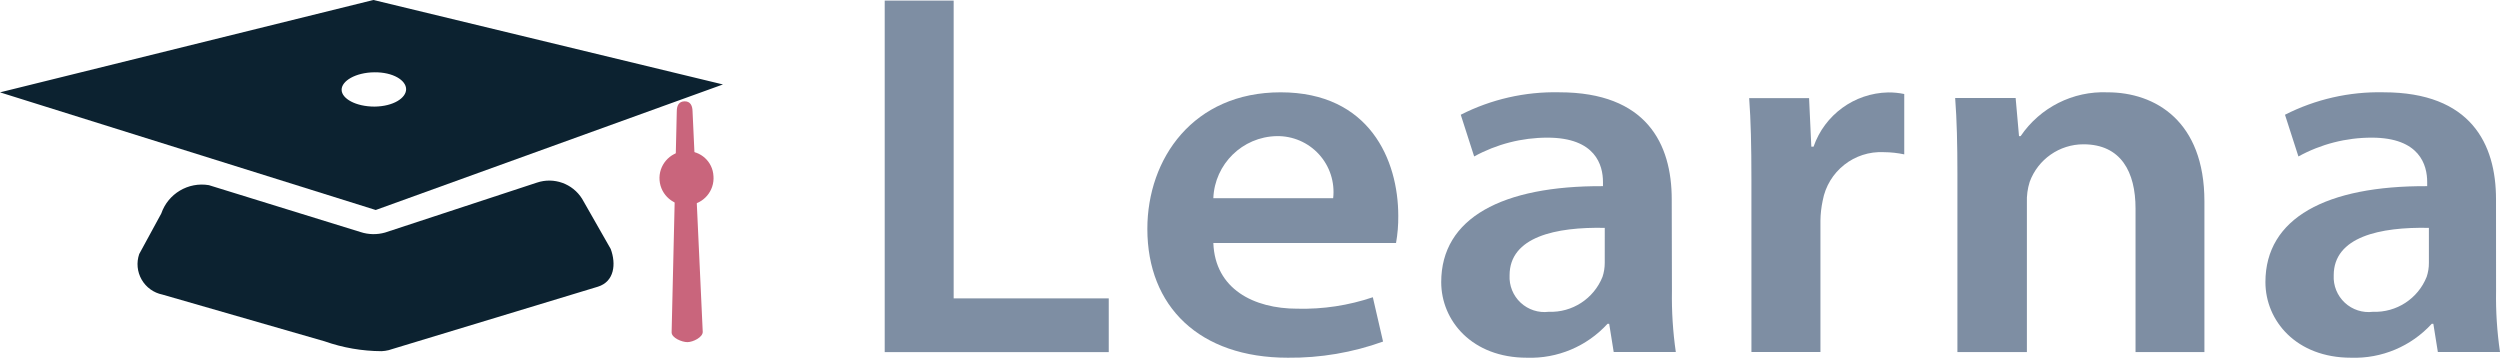
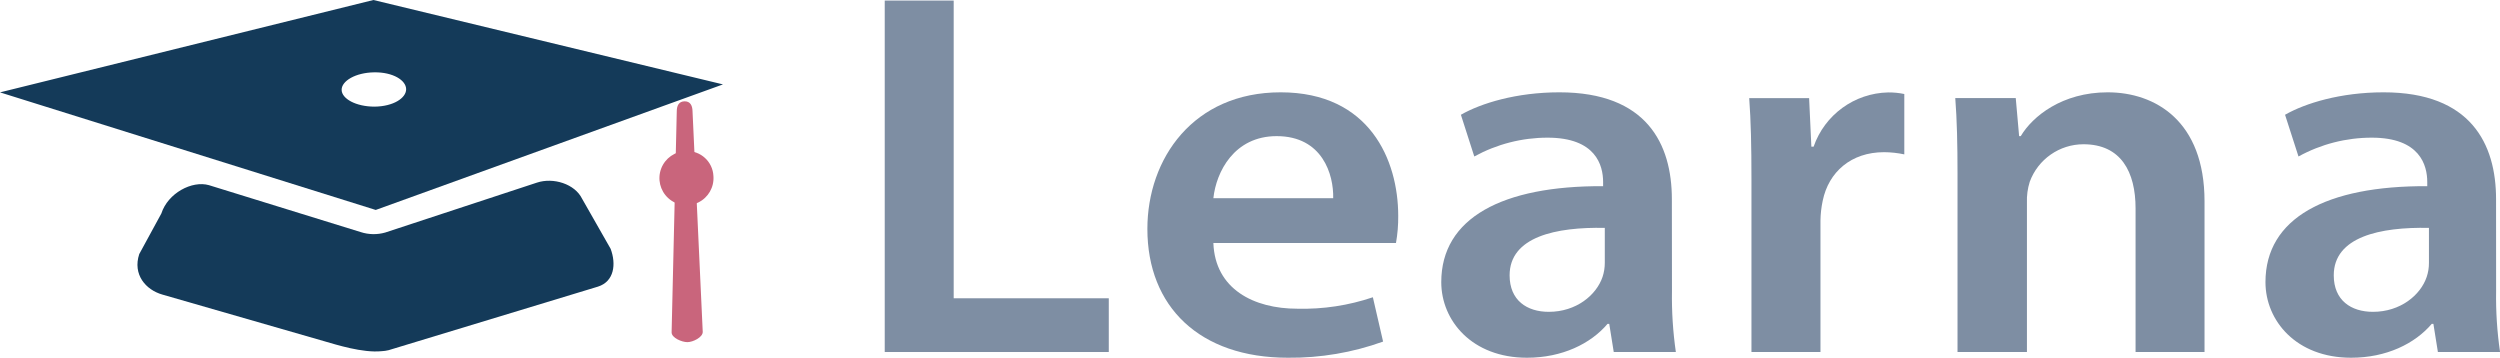
- <svg xmlns="http://www.w3.org/2000/svg" width="136" height="19.461" viewBox="0 0 136 19.461">
-   <g id="Group_2" data-name="Group 2" transform="translate(-59.041 -436.901)">
-     <path id="Path_1" data-name="Path 1" d="M133.267,504.365l-1.552-2.722a2.106,2.106,0,0,0-2.453-.879L121,503.481a2.285,2.285,0,0,1-1.332-.025l-8.256-2.553a2.334,2.334,0,0,0-2.589,1.543l-1.2,2.205a1.689,1.689,0,0,0,1.263,2.205l8.821,2.542a9.472,9.472,0,0,0,3.1.537,2,2,0,0,0,.389-.056h0a1.557,1.557,0,0,0,.172-.053l11.212-3.4c.887-.278,1-1.229.69-2.058" transform="translate(-41.009 -53.93)" fill="#0c2230" />
-     <path id="Path_2" data-name="Path 2" d="M79.355,436.9l-20.314,5.025,20.439,6.4,18.89-6.83Zm.064,5.8c-1.021,0-1.788-.431-1.794-.912s.751-.94,1.774-.954,1.73.434,1.735.915-.693.94-1.716.951" fill="#0c2230" />
-     <path id="Path_3" data-name="Path 3" d="M297.652,485.186c0,.295-.534.556-.834.556s-.856-.231-.859-.528l.281-12.03c0-.3.108-.537.423-.542s.428.236.434.534Z" transform="translate(-200.382 -30.229)" fill="#c9657c" />
-     <path id="Path_4" data-name="Path 4" d="M294.6,491.553a1.471,1.471,0,1,1-1.583-1.35c.034,0,.067,0,.1,0a1.421,1.421,0,0,1,1.482,1.354" transform="translate(-196.746 -45.077)" fill="#c9657c" />
-     <path id="Path_5" data-name="Path 5" d="M371.137,437.1h3.751v16.2h8.437v2.923H371.137Z" transform="translate(-263.968 -0.167)" fill="#7e8ea3" />
-     <path id="Path_6" data-name="Path 6" d="M467.38,477.666c.092,2.5,2.194,3.573,4.569,3.573a11.875,11.875,0,0,0,4.107-.623l.556,2.411a14.84,14.84,0,0,1-5.178.879c-4.811,0-7.644-2.781-7.644-7.008,0-3.829,2.5-7.43,7.25-7.43,4.841,0,6.4,3.687,6.4,6.721a7.977,7.977,0,0,1-.122,1.477Zm6.518-2.439a3.034,3.034,0,0,0-3.076-3.376,3.518,3.518,0,0,0-3.443,3.376Z" transform="translate(-342.333 -27.545)" fill="#7e8ea3" />
-     <path id="Path_7" data-name="Path 7" d="M580.011,480.274a20.944,20.944,0,0,0,.211,3.32h-3.379l-.245-1.532h-.092a5.675,5.675,0,0,1-4.385,1.844c-2.984,0-4.661-2.013-4.661-4.113,0-3.49,3.32-5.247,8.8-5.22v-.228c0-.907-.4-2.411-3.017-2.411a8.288,8.288,0,0,0-3.991,1.023l-.729-2.269a11.275,11.275,0,0,1,5.359-1.221c4.752,0,6.118,2.809,6.118,5.815Zm-3.654-3.432c-2.65-.056-5.178.481-5.178,2.581a1.9,1.9,0,0,0,2.13,1.985,3.027,3.027,0,0,0,2.925-1.9,2.417,2.417,0,0,0,.122-.765Z" transform="translate(-430.017 -27.545)" fill="#7e8ea3" />
-     <path id="Path_8" data-name="Path 8" d="M676.213,474.263c0-1.874-.031-3.206-.122-4.449h3.259l.122,2.639h.122a4.391,4.391,0,0,1,4.052-2.95,4.087,4.087,0,0,1,.881.086v3.284a5.429,5.429,0,0,0-1.1-.12,3.22,3.22,0,0,0-3.337,2.639,5.54,5.54,0,0,0-.122,1.076v7.155h-3.754Z" transform="translate(-521.895 -27.574)" fill="#7e8ea3" />
-     <path id="Path_9" data-name="Path 9" d="M748.9,473.892c0-1.588-.031-2.92-.122-4.113h3.29l.183,2.072h.089a5.438,5.438,0,0,1,4.727-2.383c2.589,0,5.27,1.56,5.27,5.929v8.2H758.59v-7.811c0-1.986-.792-3.49-2.834-3.49a3.114,3.114,0,0,0-2.923,2.041,3.335,3.335,0,0,0-.153,1.137v8.123H748.9Z" transform="translate(-583.376 -27.545)" fill="#7e8ea3" />
-     <path id="Path_10" data-name="Path 10" d="M870.753,480.274a20.583,20.583,0,0,0,.214,3.32h-3.381l-.245-1.532h-.089a5.686,5.686,0,0,1-4.388,1.844c-2.984,0-4.658-2.013-4.658-4.113,0-3.49,3.318-5.247,8.8-5.22v-.228c0-.907-.395-2.411-3.015-2.411a8.272,8.272,0,0,0-3.99,1.023l-.731-2.269a11.279,11.279,0,0,1,5.362-1.221c4.75,0,6.118,2.809,6.118,5.815Zm-3.654-3.432c-2.65-.056-5.178.481-5.178,2.581a1.9,1.9,0,0,0,2.133,1.985,3.023,3.023,0,0,0,2.923-1.9,2.339,2.339,0,0,0,.122-.765Z" transform="translate(-675.926 -27.545)" fill="#7e8ea3" />
-   </g>
+ <svg xmlns="http://www.w3.org/2000/svg" id="Layer_1" data-name="Layer 1" viewBox="0 0 489.05 69.98">
+   <defs>
+     <style>.cls-1{fill:#143a59;}.cls-2{fill:#c9657c;}.cls-3{fill:#7e8ea3;}</style>
+   </defs>
+   <path class="cls-1" d="M126.89,51.9l-5.58-9.79c-1.42-2.91-5.63-4.21-8.82-3.16l-29.7,9.77A8.22,8.22,0,0,1,78,48.63L48.31,39.45C45,38.51,40.29,41,39,45l-4.32,7.93c-1.32,4,1.26,7,4.54,7.93L70.94,70c2.26.65,7.44,2.3,11.13,1.93a7.16,7.16,0,0,0,1.4-.2h0a5.61,5.61,0,0,0,.62-.19L124.41,59.3c3.19-1,3.6-4.42,2.48-7.4" transform="translate(-7.44 -3.23)" />
+   <path class="cls-1" d="M80.49,3.23,7.44,21.3l73.5,23,67.93-24.56Zm.23,20.86c-3.67,0-6.43-1.55-6.45-3.28s2.7-3.38,6.38-3.43,6.22,1.56,6.24,3.29-2.49,3.38-6.17,3.42" transform="translate(-7.44 -3.23)" />
+   <path class="cls-2" d="M144.91,68.16c0,1.06-1.92,2-3,2s-3.08-.83-3.09-1.9L139.83,25c0-1.07.39-1.93,1.52-1.95s1.54.85,1.56,1.92Z" transform="translate(-7.44 -3.23)" />
+   <path class="cls-2" d="M147,37.66a5.29,5.29,0,1,1-5.33-4.87A5.11,5.11,0,0,1,147,37.66" transform="translate(-7.44 -3.23)" />
+   <path class="cls-3" d="M180.51,3.34H194V61.58h30.34V72.09H180.51Z" transform="translate(-7.44 -3.23)" />
+   <path class="cls-3" d="M244.8,50.77c.33,9,7.89,12.85,16.43,12.85A42.7,42.7,0,0,0,276,61.38l2,8.67a53.37,53.37,0,0,1-18.62,3.16c-17.3,0-27.49-10-27.49-25.2,0-13.77,9-26.72,26.07-26.72,17.41,0,23,13.26,23,24.17a28.71,28.71,0,0,1-.44,5.31ZM268.24,42c.11-4.59-2.08-12.14-11.06-12.14-8.32,0-11.83,7-12.38,12.14Z" transform="translate(-7.44 -3.23)" />
+   <path class="cls-3" d="M334.51,60.15a75.31,75.31,0,0,0,.76,11.94H323.12l-.88-5.51h-.33c-3.28,3.88-8.87,6.63-15.77,6.63-10.73,0-16.76-7.24-16.76-14.79,0-12.55,11.94-18.87,31.66-18.77v-.82c0-3.26-1.43-8.67-10.85-8.67a29.8,29.8,0,0,0-14.35,3.68l-2.62-8.16c3.94-2.25,10.84-4.39,19.27-4.39,17.09,0,22,10.1,22,20.91ZM321.37,47.81c-9.53-.2-18.62,1.73-18.62,9.28,0,4.9,3.39,7.14,7.66,7.14,5.37,0,9.31-3.26,10.52-6.83a8.7,8.7,0,0,0,.44-2.75Z" transform="translate(-7.44 -3.23)" />
+   <path class="cls-3" d="M350.06,38.43c0-6.74-.11-11.53-.44-16h11.72l.44,9.49h.44a15.79,15.79,0,0,1,14.57-10.61,14.69,14.69,0,0,1,3.17.31V33.43A19.53,19.53,0,0,0,376,33c-6.46,0-10.84,3.88-12,9.49a19.93,19.93,0,0,0-.44,3.87V72.09H350.06Z" transform="translate(-7.44 -3.23)" />
+   <path class="cls-3" d="M390.37,37.2c0-5.71-.11-10.5-.44-14.79h11.83l.66,7.45h.32c2.3-3.88,8.11-8.57,17-8.57,9.31,0,18.95,5.61,18.95,21.32V72.09H425.2V44c0-7.14-2.85-12.55-10.19-12.55a11.2,11.2,0,0,0-10.51,7.34,12,12,0,0,0-.55,4.09V72.09H390.37Z" transform="translate(-7.44 -3.23)" />
+   <path class="cls-3" d="M495.73,60.15a74,74,0,0,0,.77,11.94H484.34l-.88-5.51h-.32c-3.29,3.88-8.88,6.63-15.78,6.63-10.73,0-16.75-7.24-16.75-14.79,0-12.55,11.93-18.87,31.65-18.77v-.82c0-3.26-1.42-8.67-10.84-8.67a29.74,29.74,0,0,0-14.35,3.68l-2.63-8.16c3.94-2.25,10.84-4.39,19.28-4.39,17.08,0,22,10.1,22,20.91ZM482.59,47.81c-9.53-.2-18.62,1.73-18.62,9.28,0,4.9,3.39,7.14,7.67,7.14,5.36,0,9.31-3.26,10.51-6.83a8.42,8.42,0,0,0,.44-2.75Z" transform="translate(-7.44 -3.23)" />
</svg>
